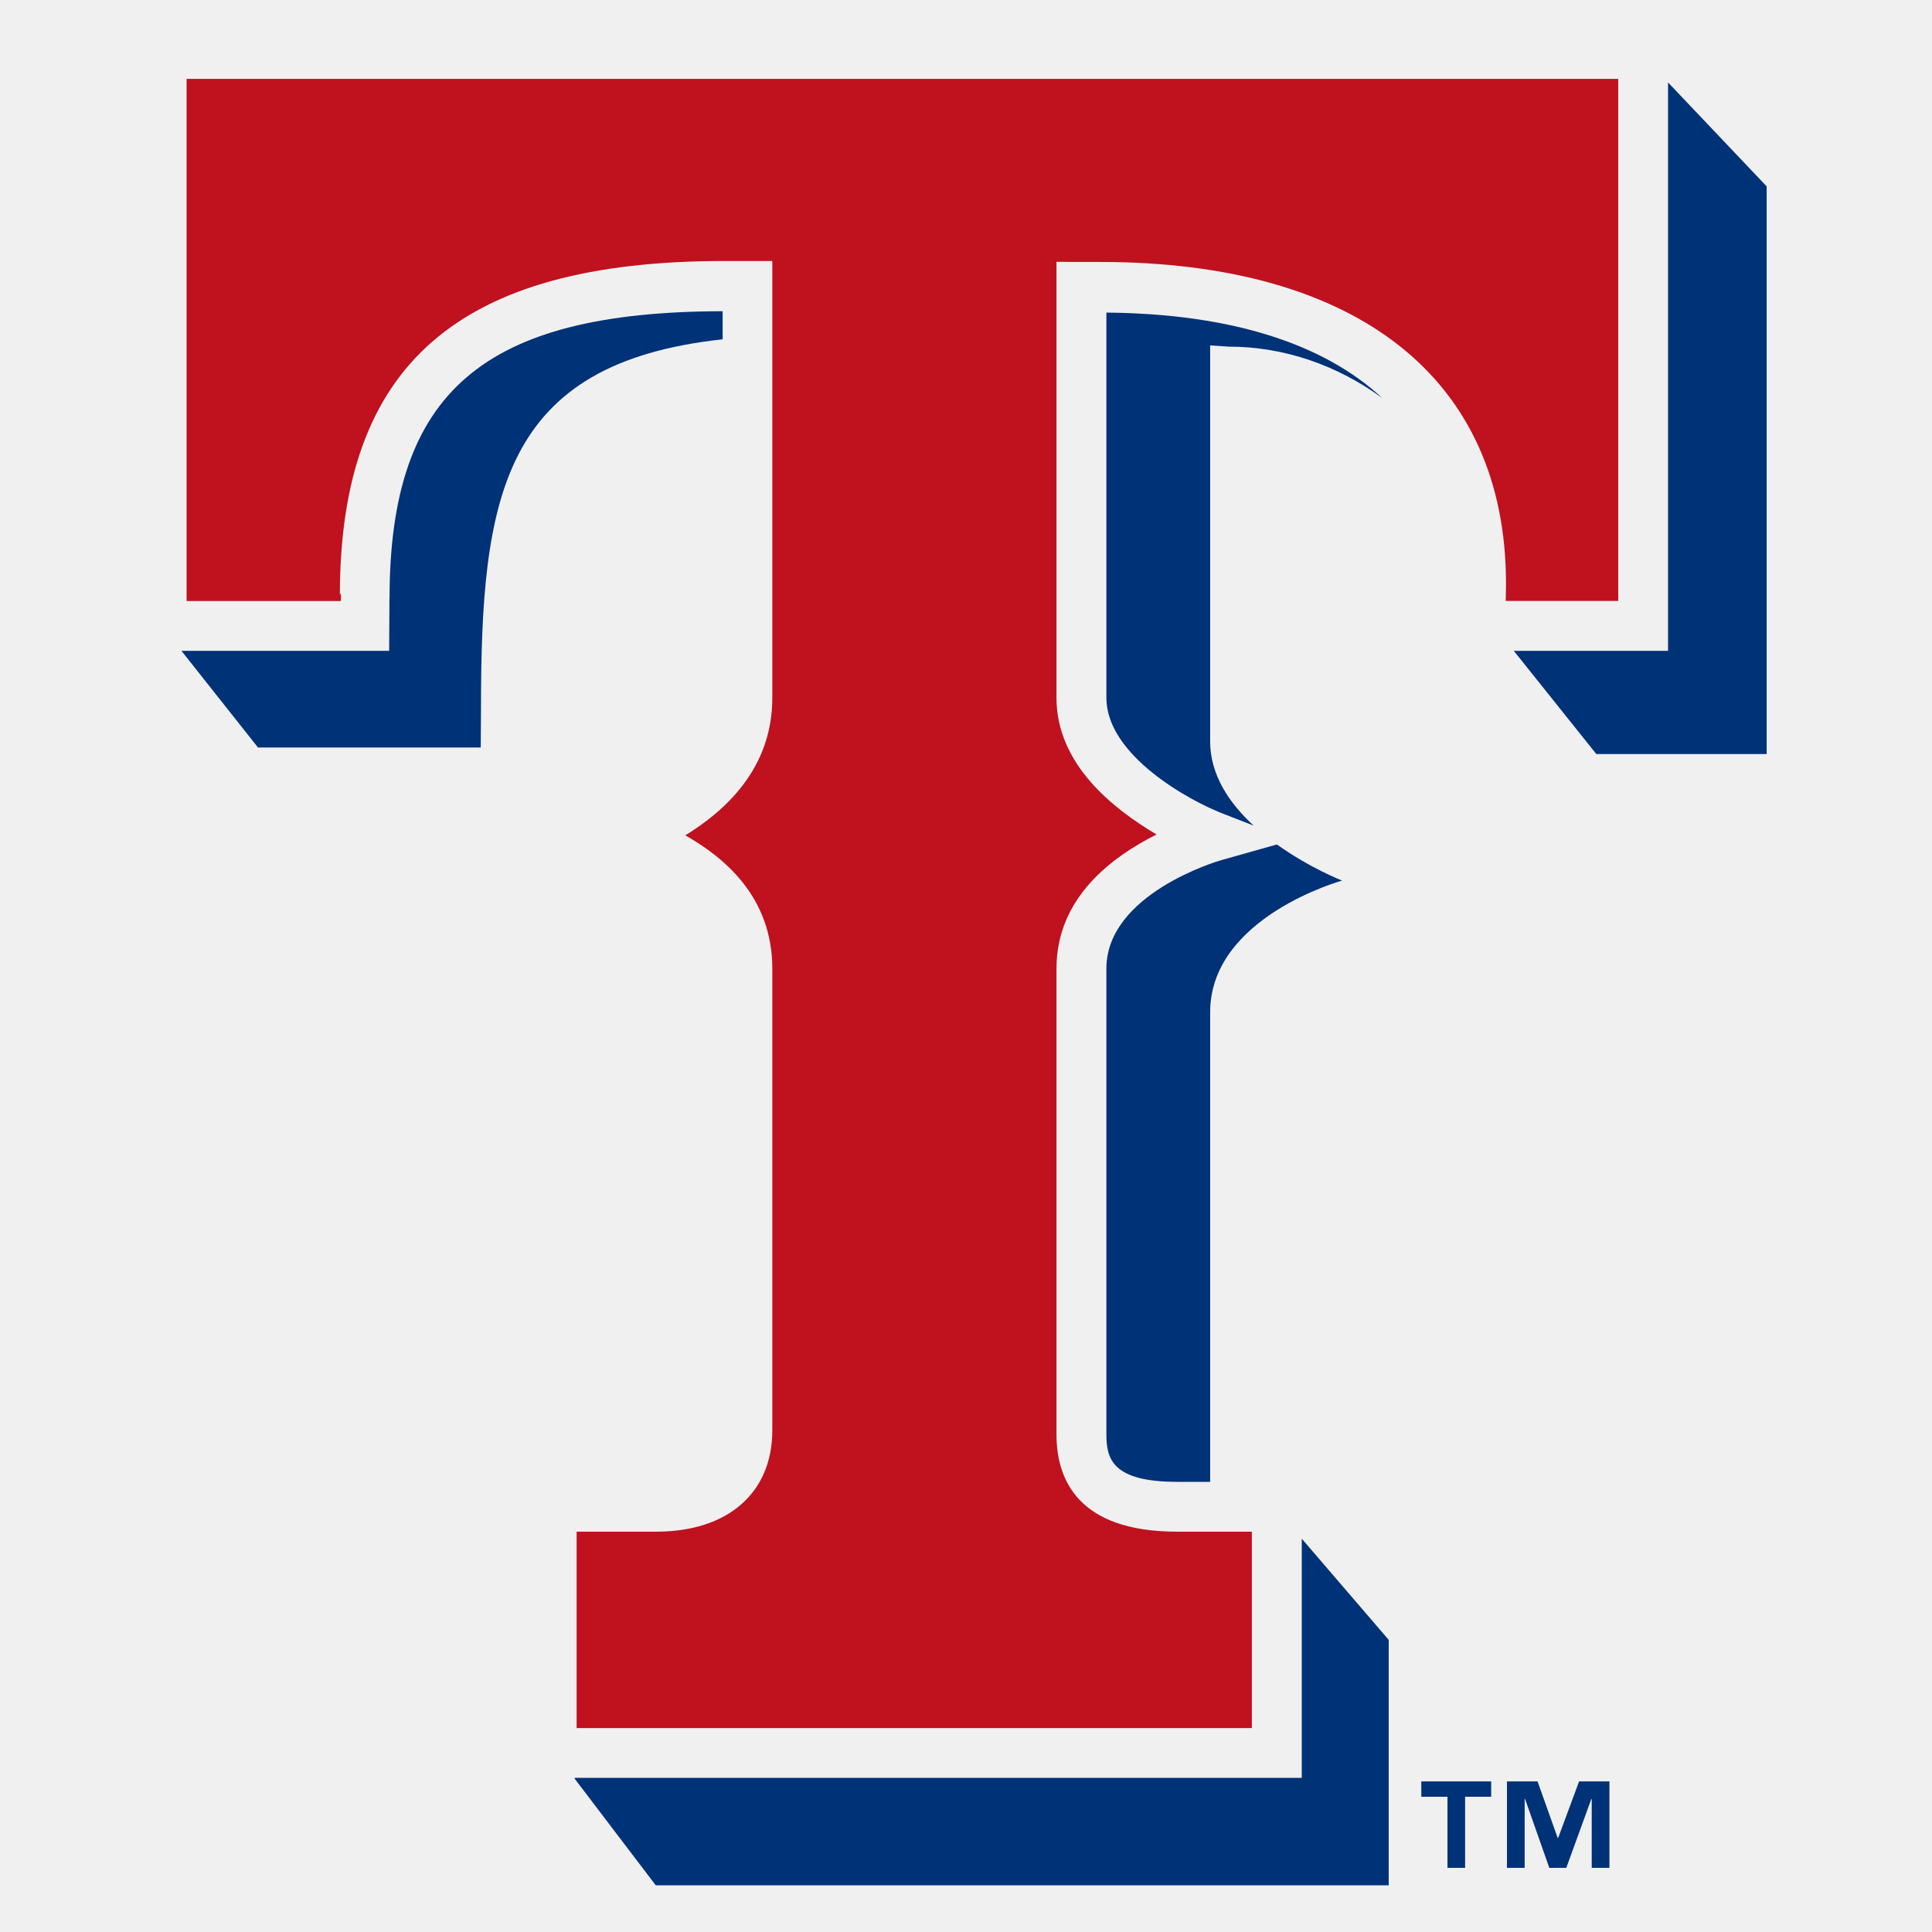
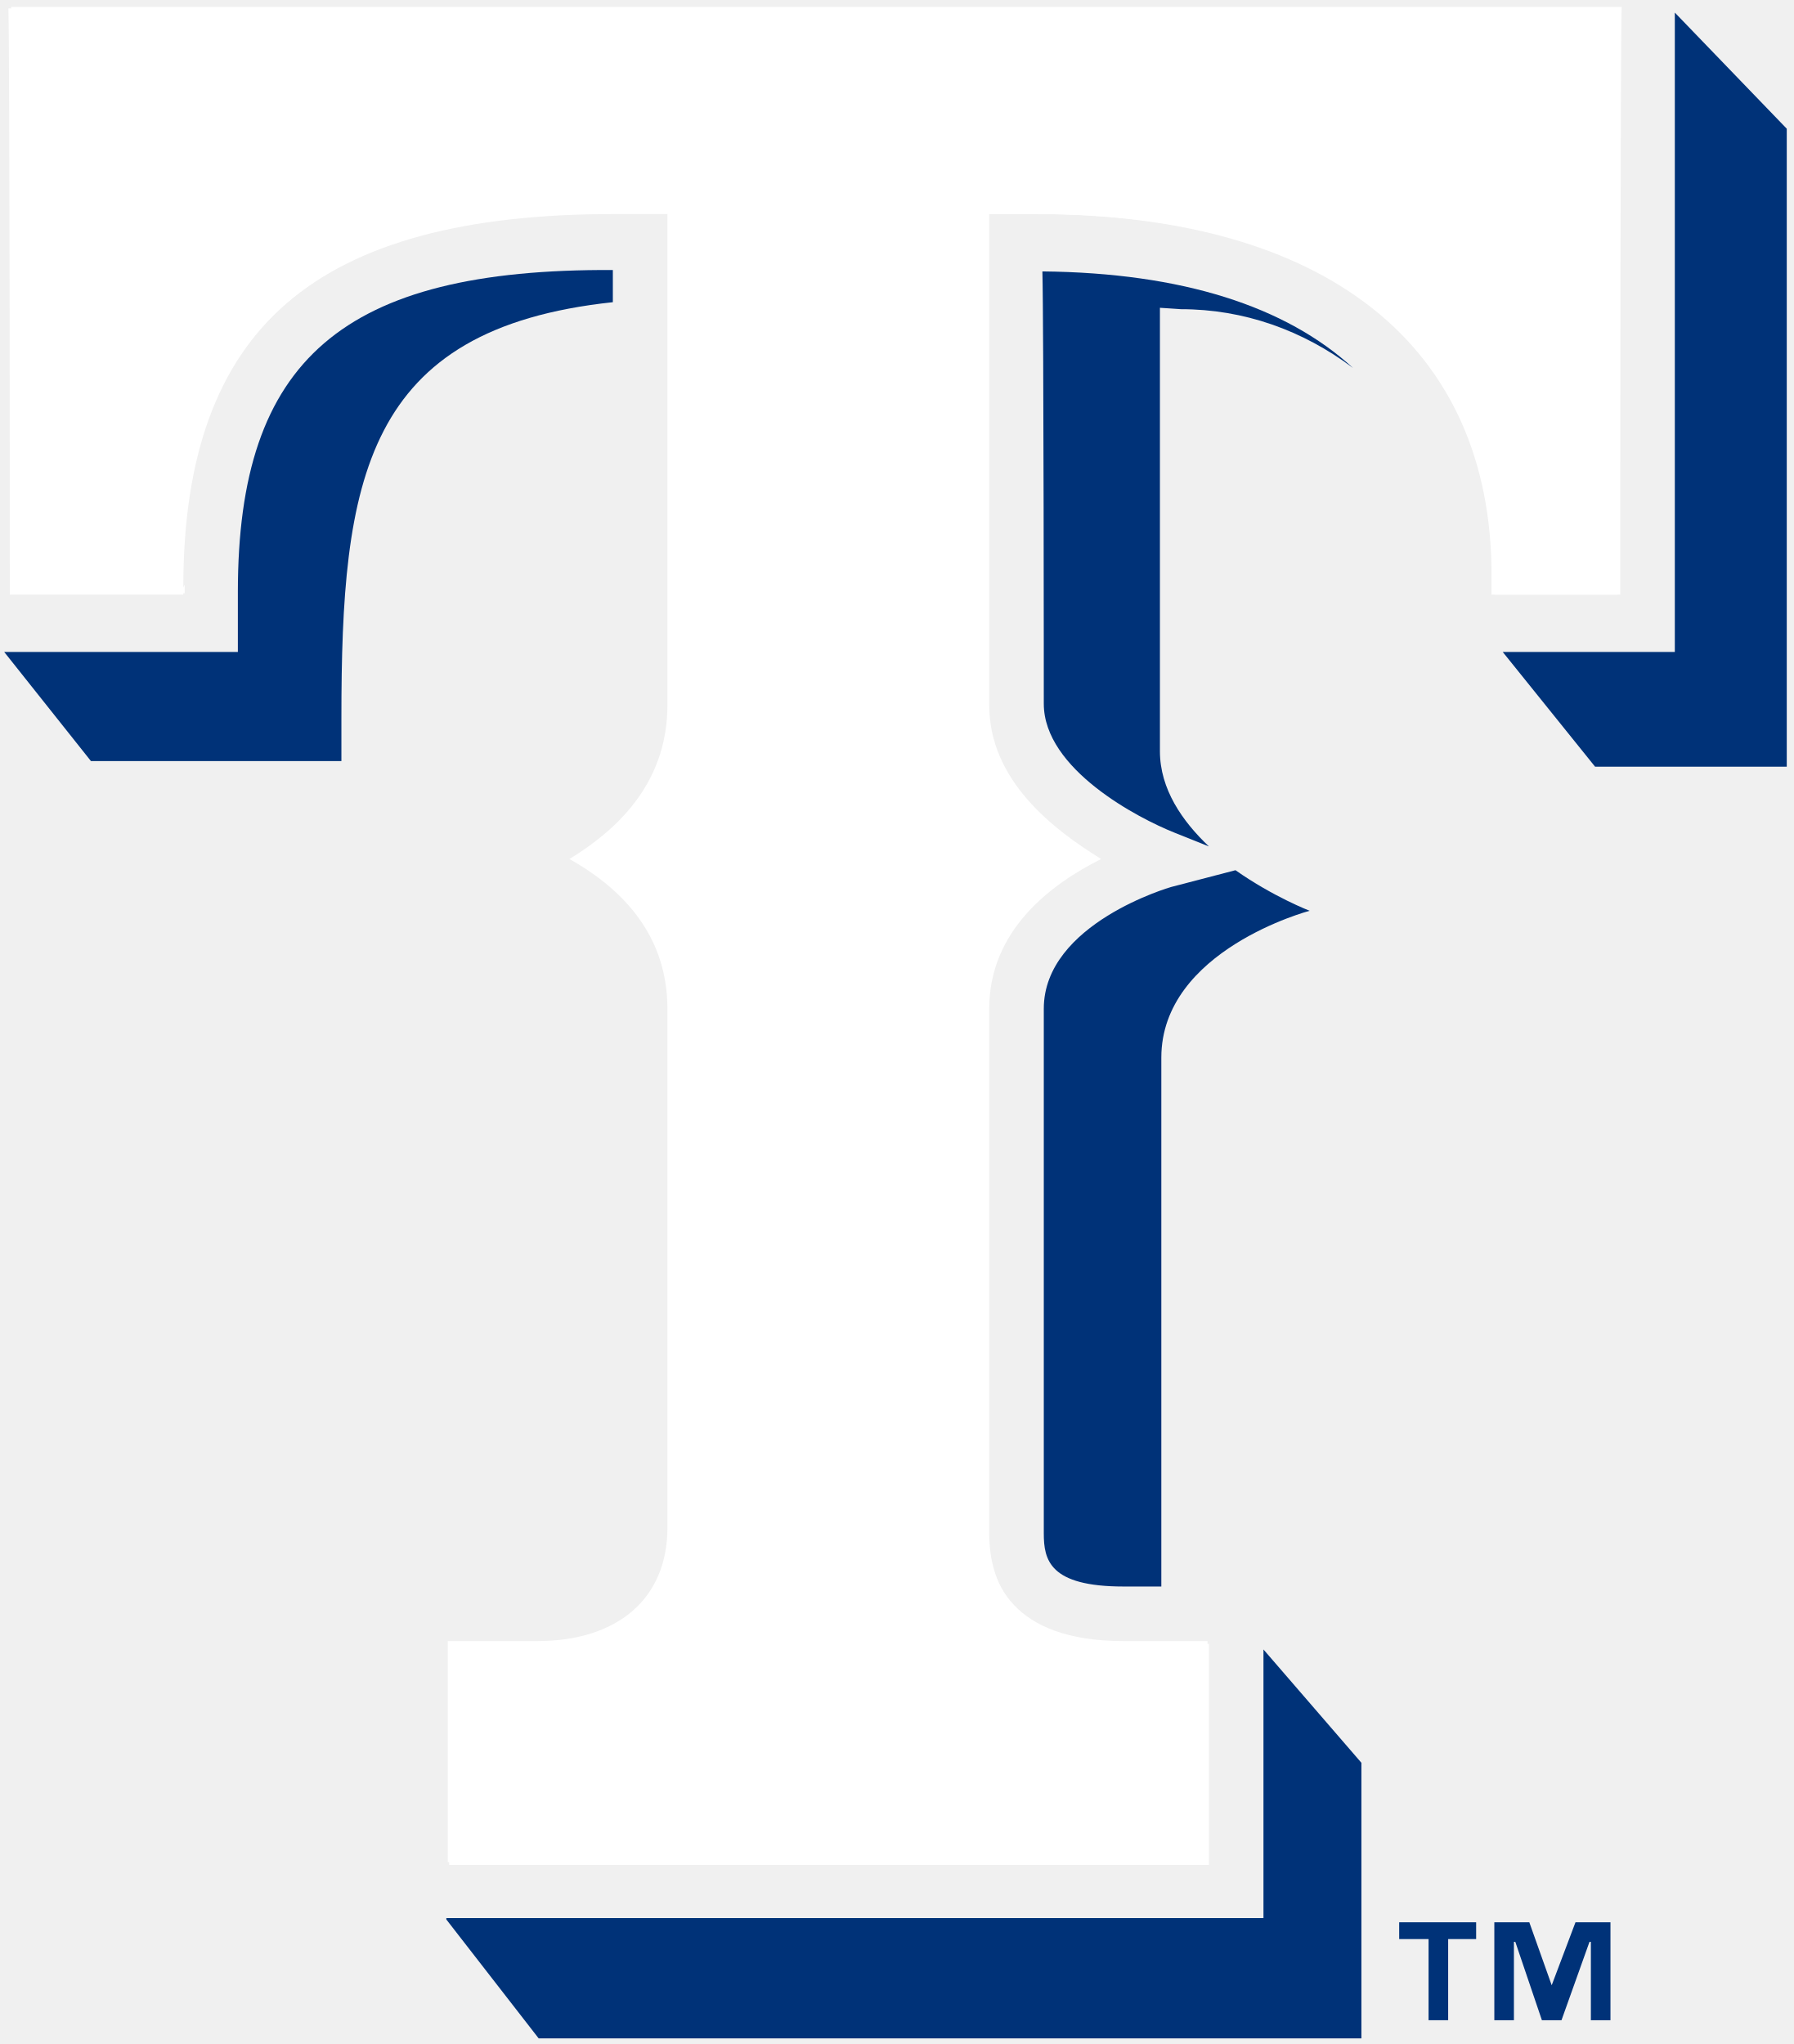
- <svg xmlns="http://www.w3.org/2000/svg" viewBox="30 30 240 240">
-   <path fill="#003278" d="M226.16 251.29h3.77v10.74h-2.2v-8.55h-.05l-3.11 8.55h-2.11l-3.01-8.55h-.05v8.55h-2.2v-10.74h3.8l2.5 7.02h.06Zm-19.6 0h8.68v1.91H212v8.83h-2.19v-8.83h-3.25Zm-14.85-.44v-29.71l10.8 12.57v30.49h-91.05l-10.07-13.24v-.11Zm-24.27-100.53c0-9.31 13.96-13.37 14.1-13.42l7.08-2c4.07 2.92 8.1 4.49 8.1 4.49s-16.39 4.52-16.39 16.35v58.34h-4.09c-8.12 0-8.8-2.91-8.8-5.89Zm0-81.49c15.35.14 26.91 3.79 34.26 10.61-5.5-4.01-12.08-6.38-19.06-6.38l-2.31-.15v49.21c0 4.18 2.42 7.7 5.4 10.44l-3.9-1.52c-4-1.55-14.39-7.18-14.39-14.35Zm82.02-15.68v70.52H228.3l-10.25-12.82h19.16V40.24ZM78.39 104.28c.03-25.65 11.67-35.55 41.38-35.62v3.49c-27.53 2.98-30.02 19.67-30.02 45.97l-.03 4.74H62.05l-9.51-12.01h25.8l.04-6.57Z" />
-   <path fill="#c0111f" d="M53.18 104.66h19.16c0-.18.02-.34.02-.48 0-.47-.03-.65-.14-.22 0-28.73 14.76-41.54 47.83-41.54h5.89v54.27c0 8.88-5.99 14.11-10.81 17.08 4.84 2.74 10.81 7.66 10.81 16.56v57.35c0 7.77-5.52 12.59-14.43 12.59h-9.88v24.4h83.88v-24.4h-9.28c-12.39 0-14.99-6.57-14.99-12.08v-57.86c0-8.88 6.97-13.91 12.43-16.67-5.39-3.19-12.43-8.72-12.43-16.98V62.52l2.3.02h3.1c32.04 0 50.44 14.55 50.44 39.95 0 0-.02 1.13-.03 2.16h13.97V39.8H53.18z" />
+ <svg xmlns="http://www.w3.org/2000/svg" version="1.1" id="Layer_1" x="0px" y="0px" viewBox="0 0 128.2 146.1" style="enable-background:new 0 0 128.2 146.1;" xml:space="preserve">
+   <style type="text/css">
+ 	.st0{fill:#003278;}
+ 	.st1{fill:#FFFFFF;}
+ 	</style>
+   <g>
+     <path class="st0" d="M17,42.3v4.3H0.3l6.2,7.8h17.9v-3.1c0-17,1.6-27.8,19.4-29.7c0-1,0-1.8,0-2.3C24.5,19.2,17,25.7,17,42.3z" />
+     <path class="st0" d="M74.6,72.1v37.5c0,1.9,0.4,3.8,5.7,3.8H83c0-0.1,0-0.2,0-0.3V75.6c0-7.7,10.6-10.5,10.6-10.5s-2.6-1-5.3-2.9   l-4.6,1.2C83.7,63.4,74.6,66,74.6,72.1z" />
+     <polygon class="st0" points="119.7,0.9 119.7,46.6 107.4,46.6 114,54.8 127.7,54.8 127.7,9.2  " />
+     <path class="st0" d="M74.6,50.3c0,4.7,6.8,8.2,9.3,9.2l2.5,1c-1.9-1.8-3.5-4.1-3.5-6.8V22l1.5,0.1c4.5,0,8.7,1.5,12.3,4.2   c-4.8-4.4-12.2-6.8-22.2-6.9C74.6,23.1,74.6,50.3,74.6,50.3z" />
+     <polygon class="st0" points="31.9,137.1 31.9,137.2 38.5,145.7 97.3,145.7 97.3,126 90.3,117.9 90.3,137.1  " />
+     <path class="st1" d="M0.7,42.5c2.7,0,9.8,0,12.4,0c0-0.1,0-0.2,0-0.3c0-0.3,0-0.4-0.1-0.1c0-18.6,9.5-26.8,30.9-26.8h3.8v35.1   c0,5.8-3.9,9.1-7,11c3.2,1.8,7,5,7,10.7v37.1c0,5.1-3.6,8.1-9.3,8.1c0,0-4.1,0-6.4,0c0,2.9,0,12.9,0,15.8c3.6,0,50.7,0,54.3,0   c0-2.9,0-12.9,0-15.8c-2.3,0-6,0-6,0c-8,0-9.7-4.3-9.7-7.9V72.1c0-5.8,4.5-9,8-10.7c-3.5-2.1-8-5.7-8-11V15.3H72h2   c20.8,0,32.6,9.4,32.6,25.8c0,0,0,0.7,0,1.4c2.4,0,6.7,0,9,0c0-3.5,0-38.5,0-41.9c-3.7,0-111.2,0-115,0C0.7,4,0.7,39,0.7,42.5z" />
+     <path class="st1" d="M115.8,42.5c-2.4,0-6.7,0-9,0c0-0.7,0-1.4,0-1.4c0-16.4-11.9-25.8-32.6-25.8h-2h-1.5v35.1c0,5.4,4.6,8.9,8,11   c-3.6,1.8-8,5.1-8,10.7v37.5c0,3.6,1.7,7.9,9.7,7.9c0,0,3.8,0,6,0c0,2.9,0,12.9,0,15.8c-3.6,0-50.7,0-54.3,0c0-2.9,0-12.9,0-15.8   c2.3,0,6.4,0,6.4,0c5.8,0,9.3-3.1,9.3-8.1V72.1c0-5.8-3.9-8.9-7-10.7c3.1-1.9,7-5.3,7-11V15.2H44c-21.4,0-30.9,8.2-30.9,26.8   c0.1-0.3,0.1-0.2,0.1,0.1c0,0.1,0,0.2,0,0.3c-2.6,0-9.7,0-12.4,0c0-3.5,0-38.5,0-41.9c3.8,0,111.2,0,115.1,0   C115.8,4,115.8,39,115.8,42.5z" />
+     <polygon class="st0" points="100,138.6 102.1,138.6 102.1,144.4 103.5,144.4 103.5,138.6 105.5,138.6 105.5,137.4 100,137.4  " />
+     <polygon class="st0" points="110.9,141.9 110.9,141.9 109.3,137.4 106.8,137.4 106.8,144.4 108.2,144.4 108.2,138.8 108.3,138.8    110.2,144.4 111.6,144.4 113.6,138.8 113.7,138.8 113.7,144.4 115.1,144.4 115.1,137.4 112.6,137.4  " />
+   </g>
</svg>
